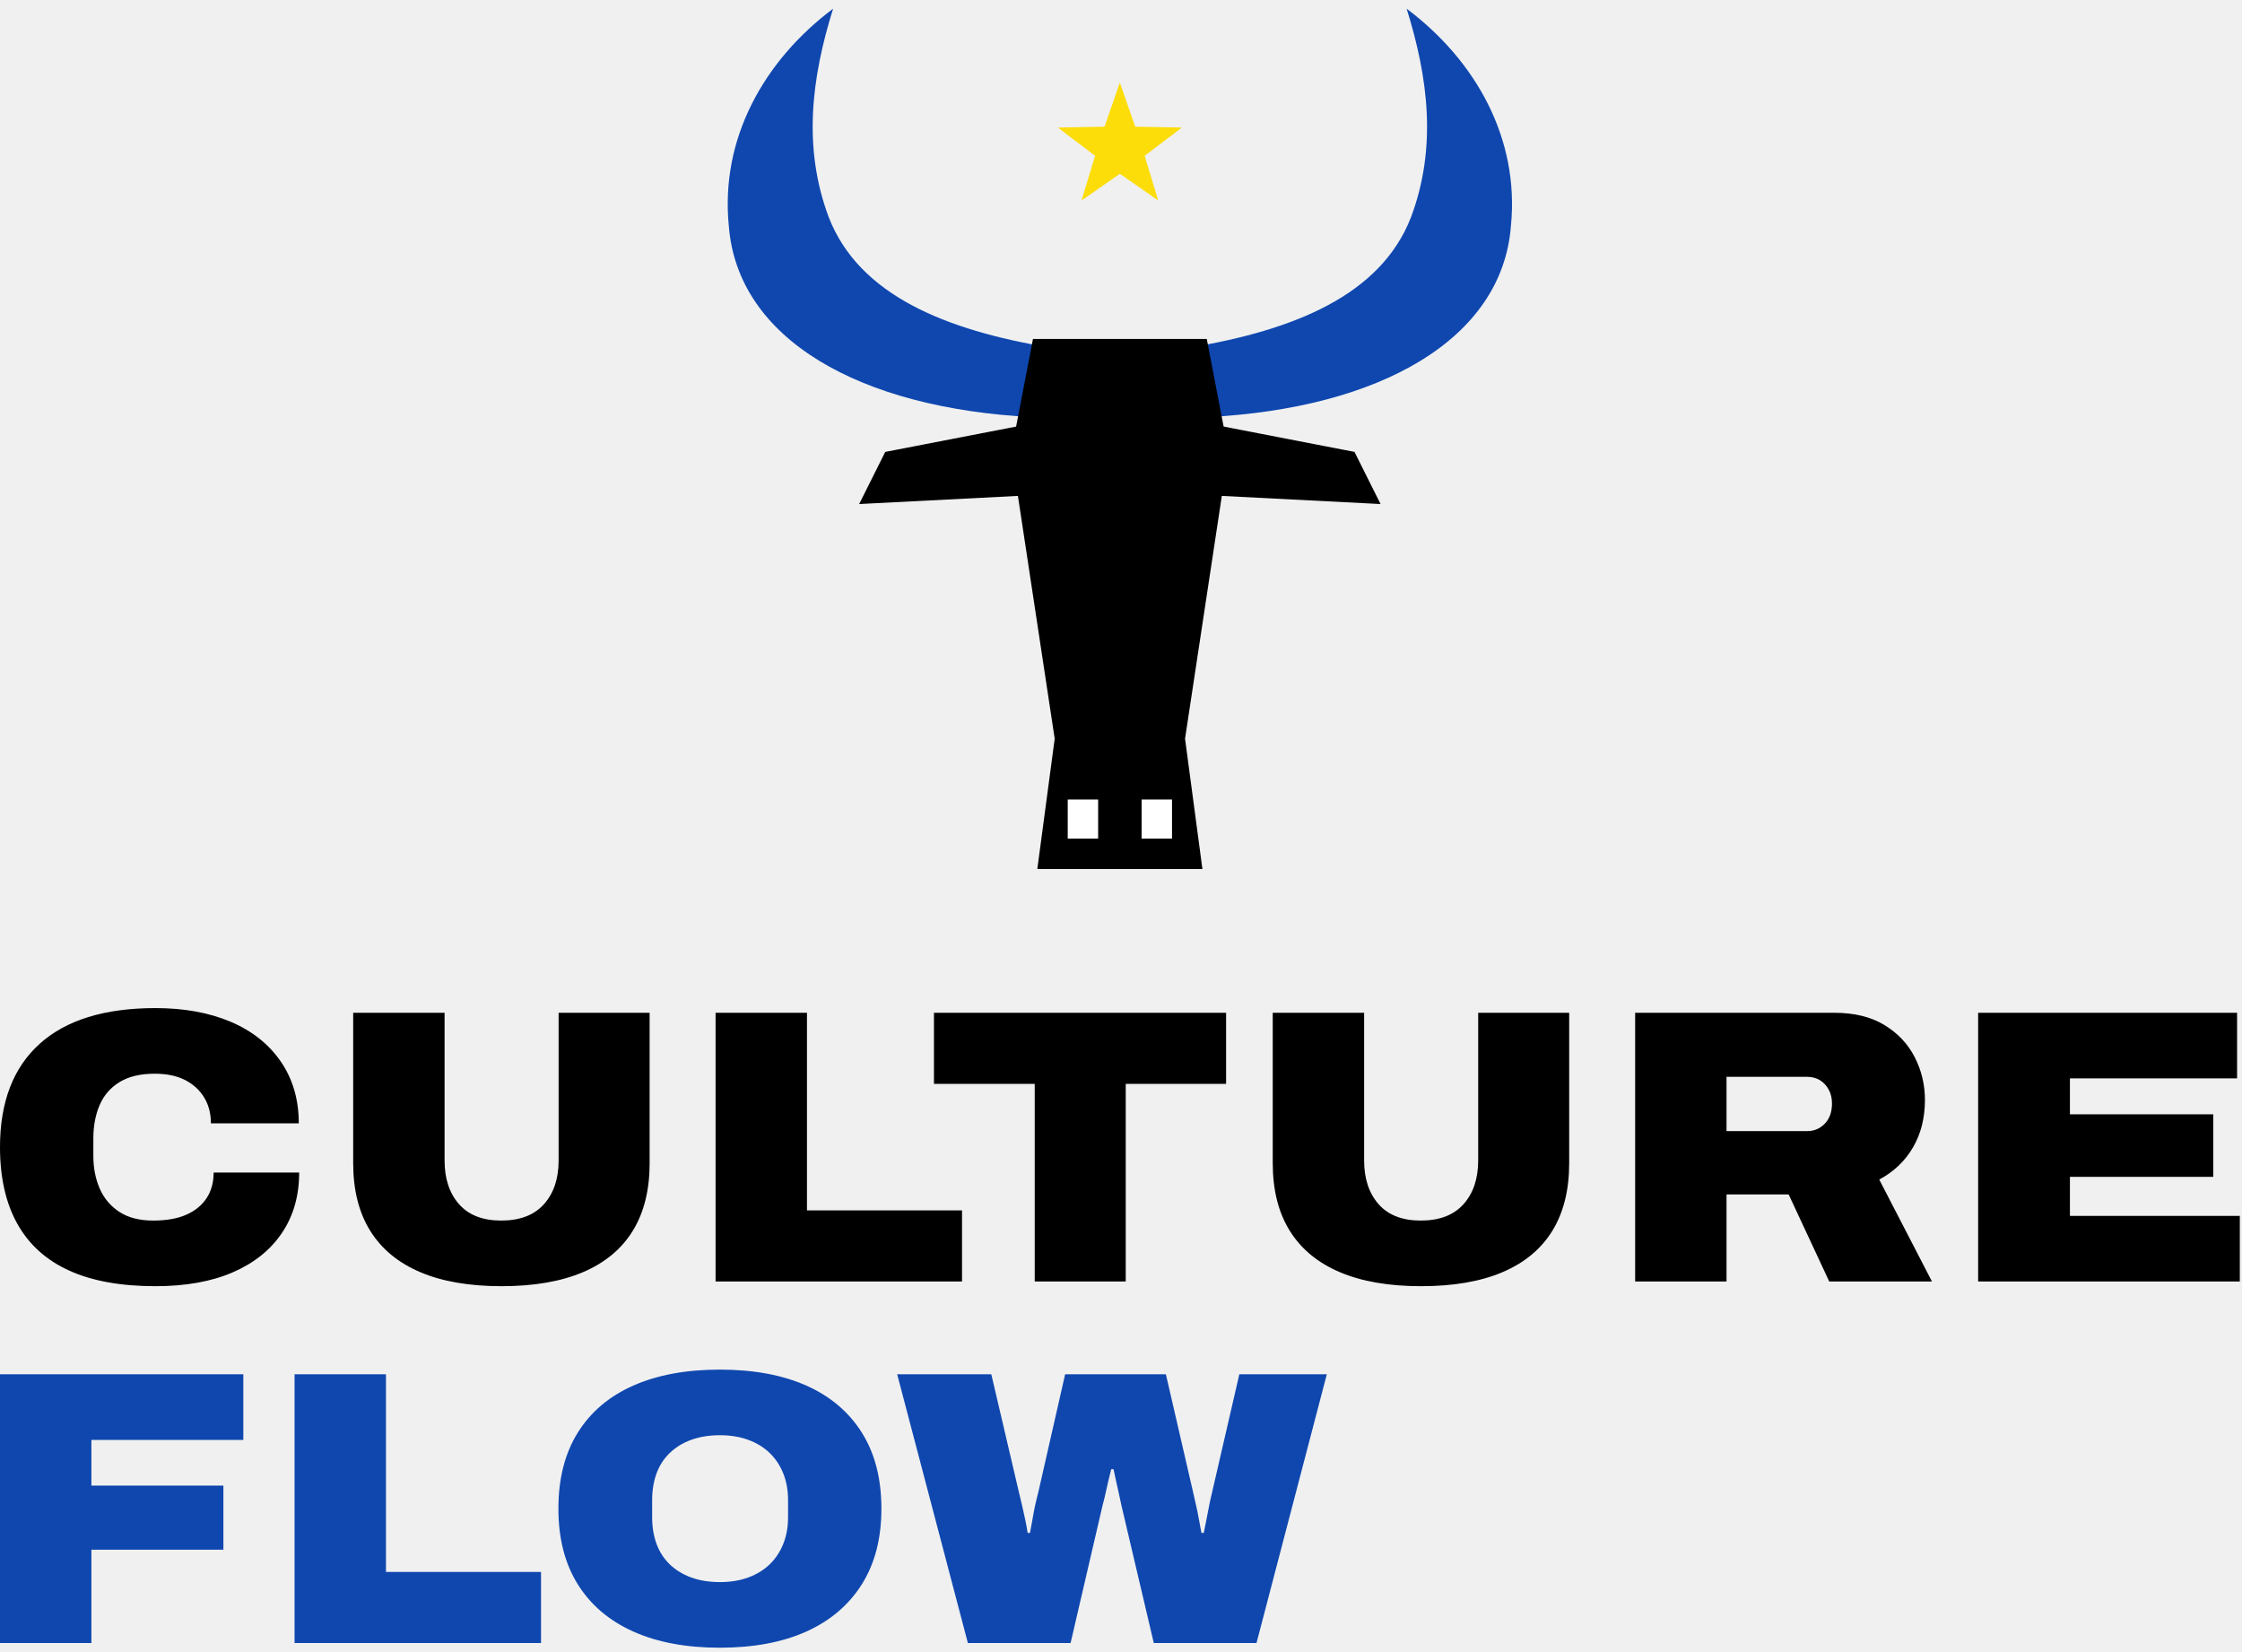
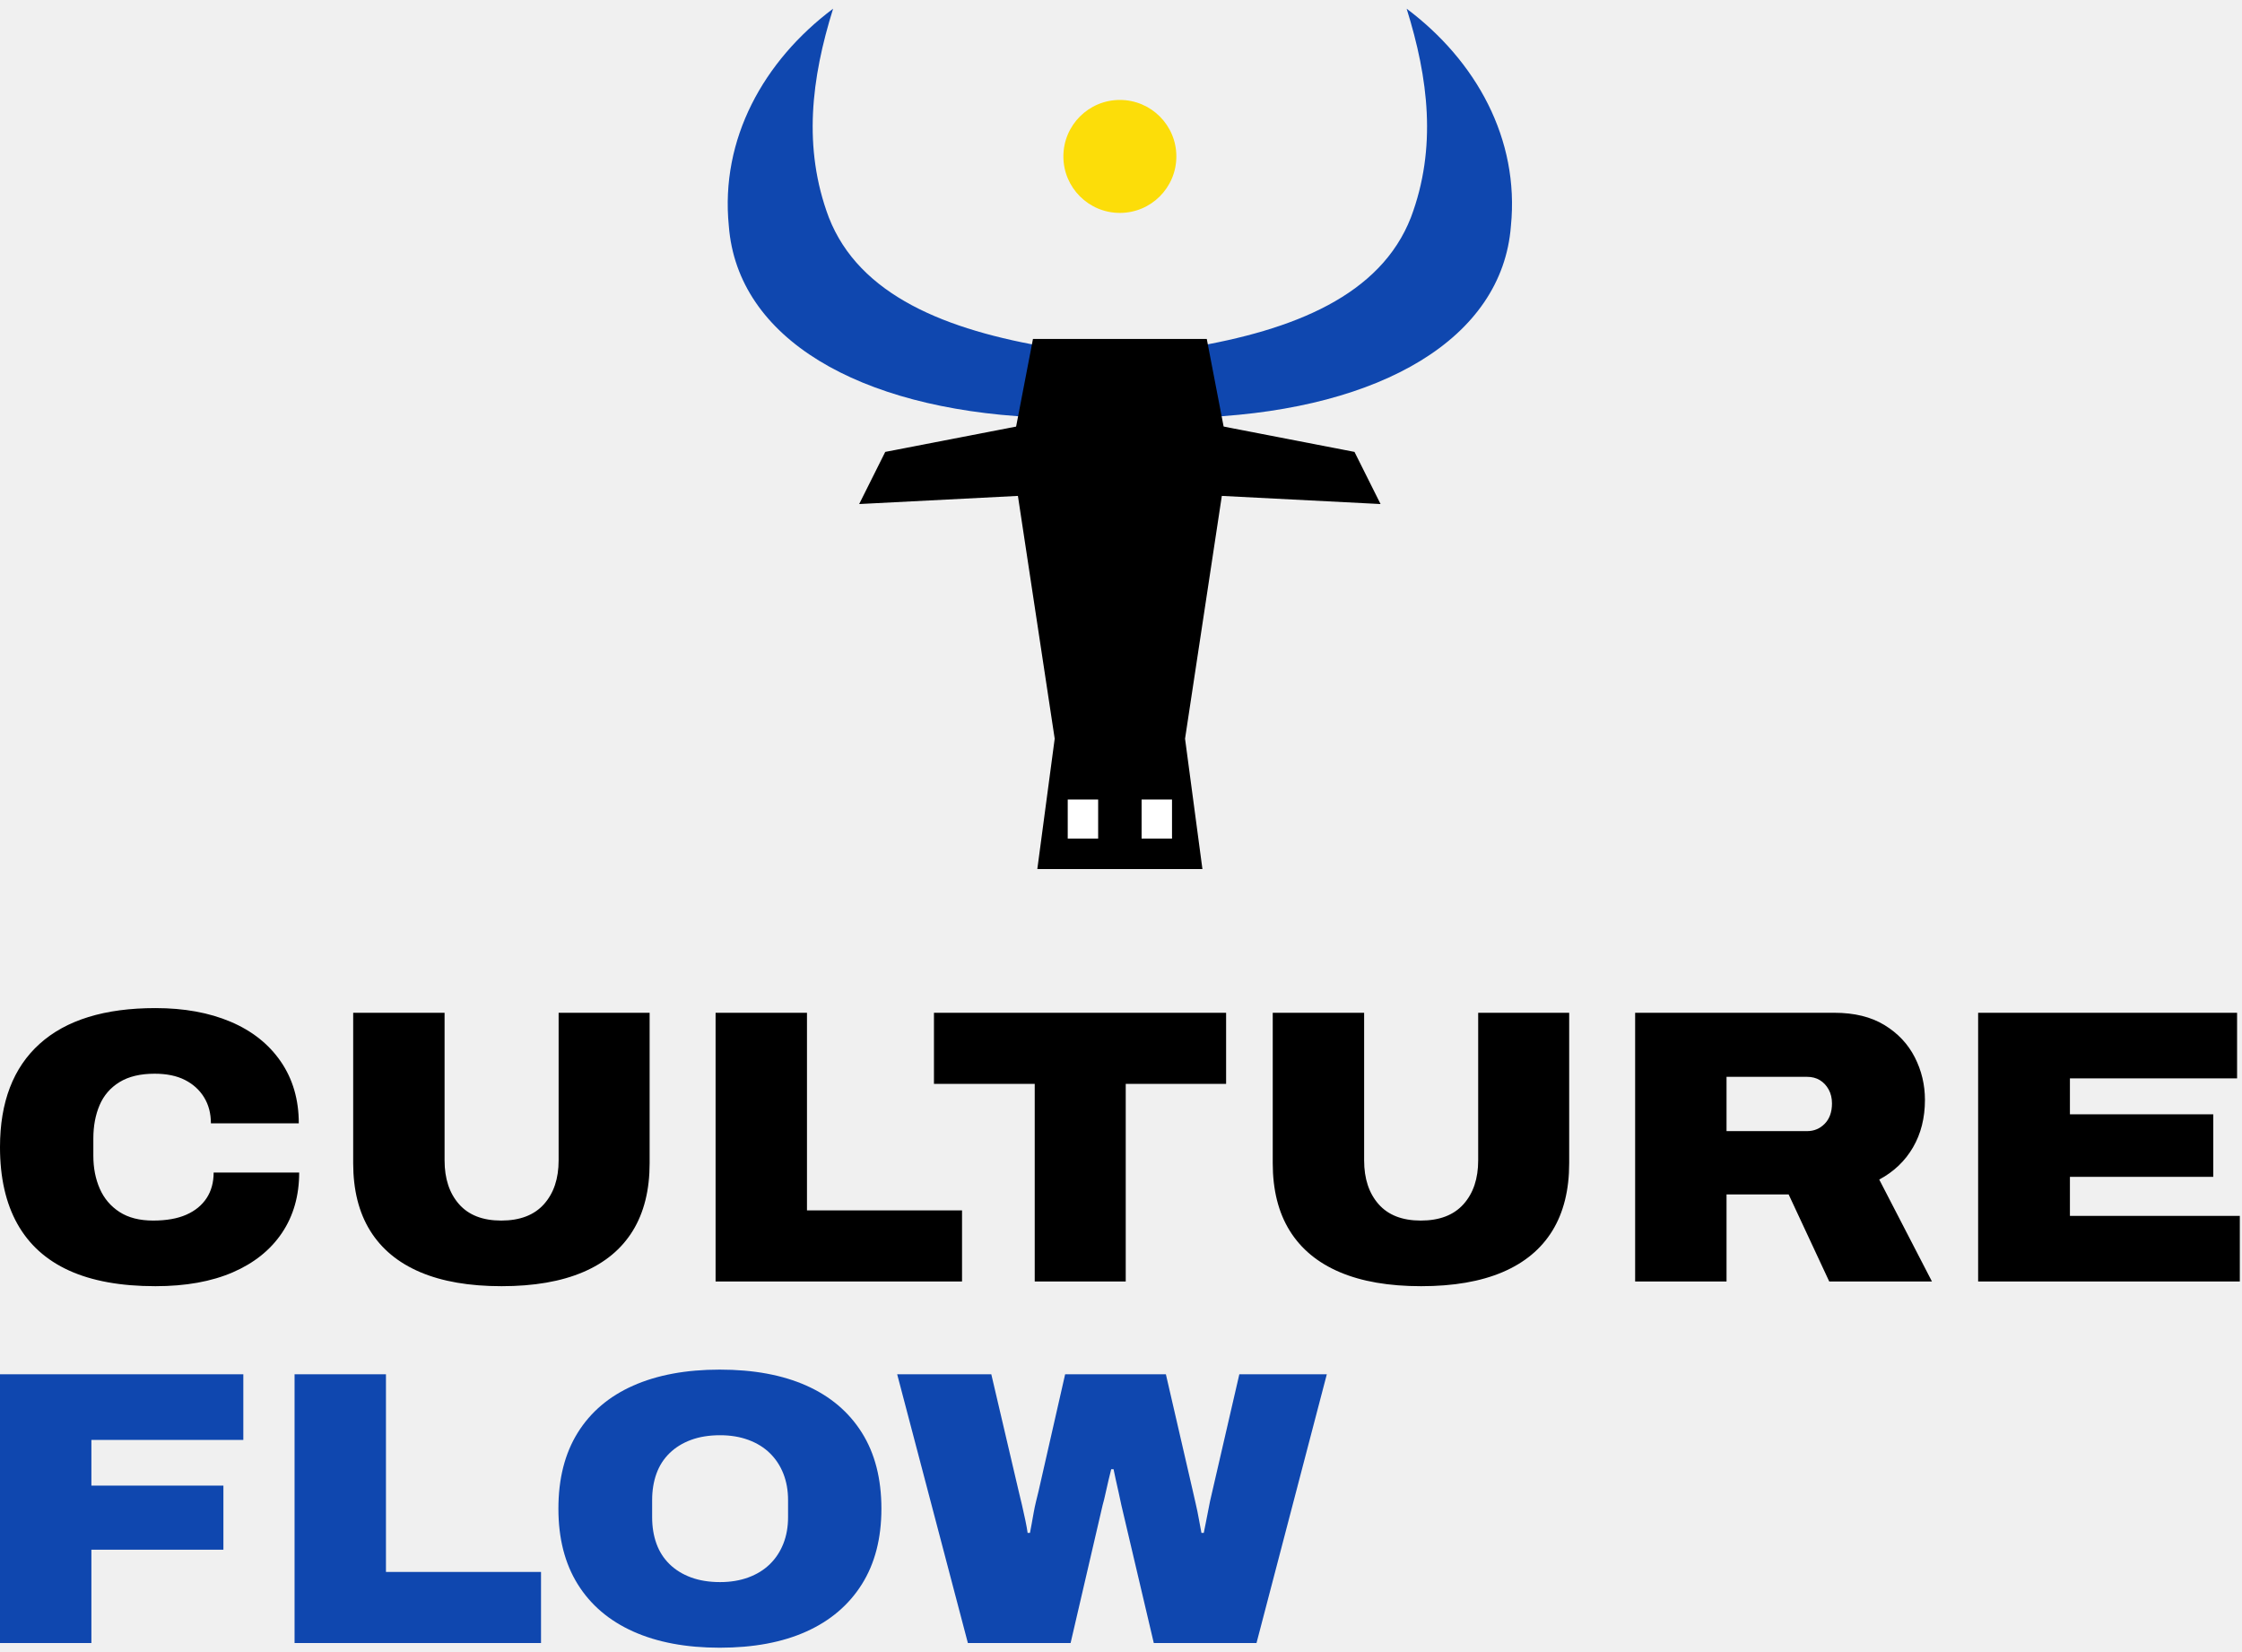
<svg xmlns="http://www.w3.org/2000/svg" viewBox="0 0 516 380" role="img" aria-label="CultureFlow">
  <g transform="translate(163.74 0.00) scale(1) translate(-6 0)">
    <path d="M84 80C60 76 40 68 33 50C27 34 29 18 34 2C18 14 8 32 10 52C12 78 40 94 80 96Z" fill="#0F47AF" />
    <path d="M116 80C140 76 160 68 167 50C173 34 171 18 166 2C182 14 192 32 190 52C188 78 160 94 120 96Z" fill="#0F47AF" />
    <polygon points="77,98 46,104 40,116 79,114" fill="#000000" />
    <polygon points="123,98 154,104 160,116 121,114" fill="#000000" />
    <polygon points="80,78 120,78 125,104 115,170 119,200 81,200 85,170 75,104" fill="#000000" />
    <rect x="88" y="184" width="7" height="9" fill="#FFFFFF" />
    <rect x="105" y="184" width="7" height="9" fill="#FFFFFF" />
-     <polygon points="100,19 103.53,29.15 114.27,29.36 105.71,35.85 108.82,46.14 100,40 91.18,46.14 94.29,35.85 85.73,29.36 96.47,29.15" fill="#FCDD09" />
+     <circle cx="100" cy="36" r="13" fill="#FCDD09" />
  </g>
  <path fill="#000000" transform="translate(0.00 232.00) scale(0.08989) translate(-45 700)" d="M443 12Q310 12 222 -28Q134 -68 89.5 -147.5Q45 -227 45 -344Q45 -517 146.5 -608.5Q248 -700 443 -700Q553 -700 635.5 -665Q718 -630 764 -563Q810 -496 810 -405L585 -405Q585 -443 567.5 -471.5Q550 -500 518.5 -516Q487 -532 441 -532Q386 -532 351 -510.5Q316 -489 300 -451.5Q284 -414 284 -366L284 -322Q284 -275 300.5 -237.5Q317 -200 351 -178Q385 -156 437 -156Q488 -156 522 -171Q556 -186 574 -213.5Q592 -241 592 -279L811 -279Q811 -190 767 -124.5Q723 -59 641 -23.5Q559 12 443 12Z M1329.28 12Q1205.28 12 1120.78 -24Q1036.28 -60 992.78 -130Q949.28 -200 949.28 -303L949.28 -688L1183.28 -688L1183.28 -310Q1183.28 -240 1220.28 -198Q1257.28 -156 1328.28 -156Q1400.28 -156 1437.78 -198Q1475.28 -240 1475.28 -310L1475.28 -688L1708.28 -688L1708.28 -303Q1708.28 -200 1665.28 -130Q1622.28 -60 1537.78 -24Q1453.28 12 1329.28 12Z M1877.16 0L1877.16 -688L2111.16 -688L2111.16 -182L2508.16 -182L2508.16 0Z M2694.28 0L2694.28 -506L2436.28 -506L2436.28 -688L3184.28 -688L3184.28 -506L2927.28 -506L2927.28 0Z M3683.68 12Q3559.68 12 3475.18 -24Q3390.68 -60 3347.18 -130Q3303.68 -200 3303.68 -303L3303.68 -688L3537.68 -688L3537.68 -310Q3537.68 -240 3574.68 -198Q3611.68 -156 3682.68 -156Q3754.68 -156 3792.18 -198Q3829.68 -240 3829.68 -310L3829.68 -688L4062.68 -688L4062.68 -303Q4062.68 -200 4019.68 -130Q3976.68 -60 3892.18 -24Q3807.68 12 3683.68 12Z M4231.56 0L4231.56 -688L4741.56 -688Q4818.56 -688 4870.06 -656.5Q4921.56 -625 4947.56 -574Q4973.56 -523 4973.56 -465Q4973.56 -396 4943.06 -343.5Q4912.56 -291 4856.56 -261L4991.56 0L4728.56 0L4624.56 -223L4465.56 -223L4465.56 0ZM4465.56 -385L4671.56 -385Q4698.56 -385 4717.06 -404Q4735.56 -423 4735.56 -456Q4735.56 -476 4727.06 -491.5Q4718.56 -507 4704.56 -515.5Q4690.56 -524 4671.56 -524L4465.56 -524Z M5109.76 0L5109.76 -688L5772.76 -688L5772.76 -520L5344.76 -520L5344.76 -428L5711.76 -428L5711.76 -268L5344.76 -268L5344.76 -168L5779.76 -168L5779.76 0Z" />
  <path fill="#0F47AF" transform="translate(0.00 315.20) scale(0.08989) translate(-74 700)" d="M74 0L74 -688L697 -688L697 -520L308 -520L308 -403L646 -403L646 -239L308 -239L308 0Z M828.2 0L828.2 -688L1062.2 -688L1062.2 -182L1459.2 -182L1459.2 0Z M1916.72 12Q1787.72 12 1695.22 -29.5Q1602.72 -71 1553.22 -150.5Q1503.72 -230 1503.72 -344Q1503.72 -459 1553.22 -538.5Q1602.72 -618 1695.22 -659Q1787.72 -700 1916.72 -700Q2046.72 -700 2138.72 -659Q2230.72 -618 2280.72 -538.5Q2330.72 -459 2330.72 -344Q2330.72 -230 2280.72 -150.5Q2230.72 -71 2138.72 -29.5Q2046.72 12 1916.72 12ZM1917.72 -156Q1957.72 -156 1990.22 -168Q2022.72 -180 2045.22 -202Q2067.72 -224 2079.72 -254.5Q2091.72 -285 2091.72 -322L2091.72 -366Q2091.72 -403 2079.72 -433.5Q2067.72 -464 2045.22 -486Q2022.72 -508 1990.22 -520Q1957.72 -532 1917.72 -532Q1875.72 -532 1843.22 -520Q1810.72 -508 1788.22 -486Q1765.72 -464 1754.72 -433.5Q1743.72 -403 1743.72 -366L1743.72 -322Q1743.72 -285 1754.72 -254.5Q1765.72 -224 1788.22 -202Q1810.72 -180 1843.22 -168Q1875.72 -156 1917.72 -156Z M2552.12 0L2371.12 -688L2612.12 -688L2682.12 -389Q2686.12 -373 2690.62 -353.5Q2695.12 -334 2699.12 -315Q2703.12 -296 2705.12 -282L2711.12 -282Q2713.12 -292 2715.62 -306Q2718.12 -320 2720.62 -334Q2723.12 -348 2726.62 -362.5Q2730.12 -377 2733.12 -389L2801.12 -688L3059.12 -688L3128.12 -389Q3131.12 -375 3135.62 -356Q3140.12 -337 3143.62 -317Q3147.12 -297 3150.12 -282L3156.12 -282Q3158.12 -293 3161.12 -307Q3164.12 -321 3166.62 -335Q3169.12 -349 3172.12 -363Q3175.12 -377 3178.12 -389L3247.12 -688L3471.12 -688L3291.12 0L3028.12 0L2945.12 -353Q2942.12 -368 2938.12 -385.5Q2934.12 -403 2930.62 -419Q2927.12 -435 2925.12 -445L2919.12 -445Q2916.12 -433 2912.12 -416.5Q2908.12 -400 2904.62 -383.5Q2901.12 -367 2897.12 -353L2815.12 0Z" />
</svg>
